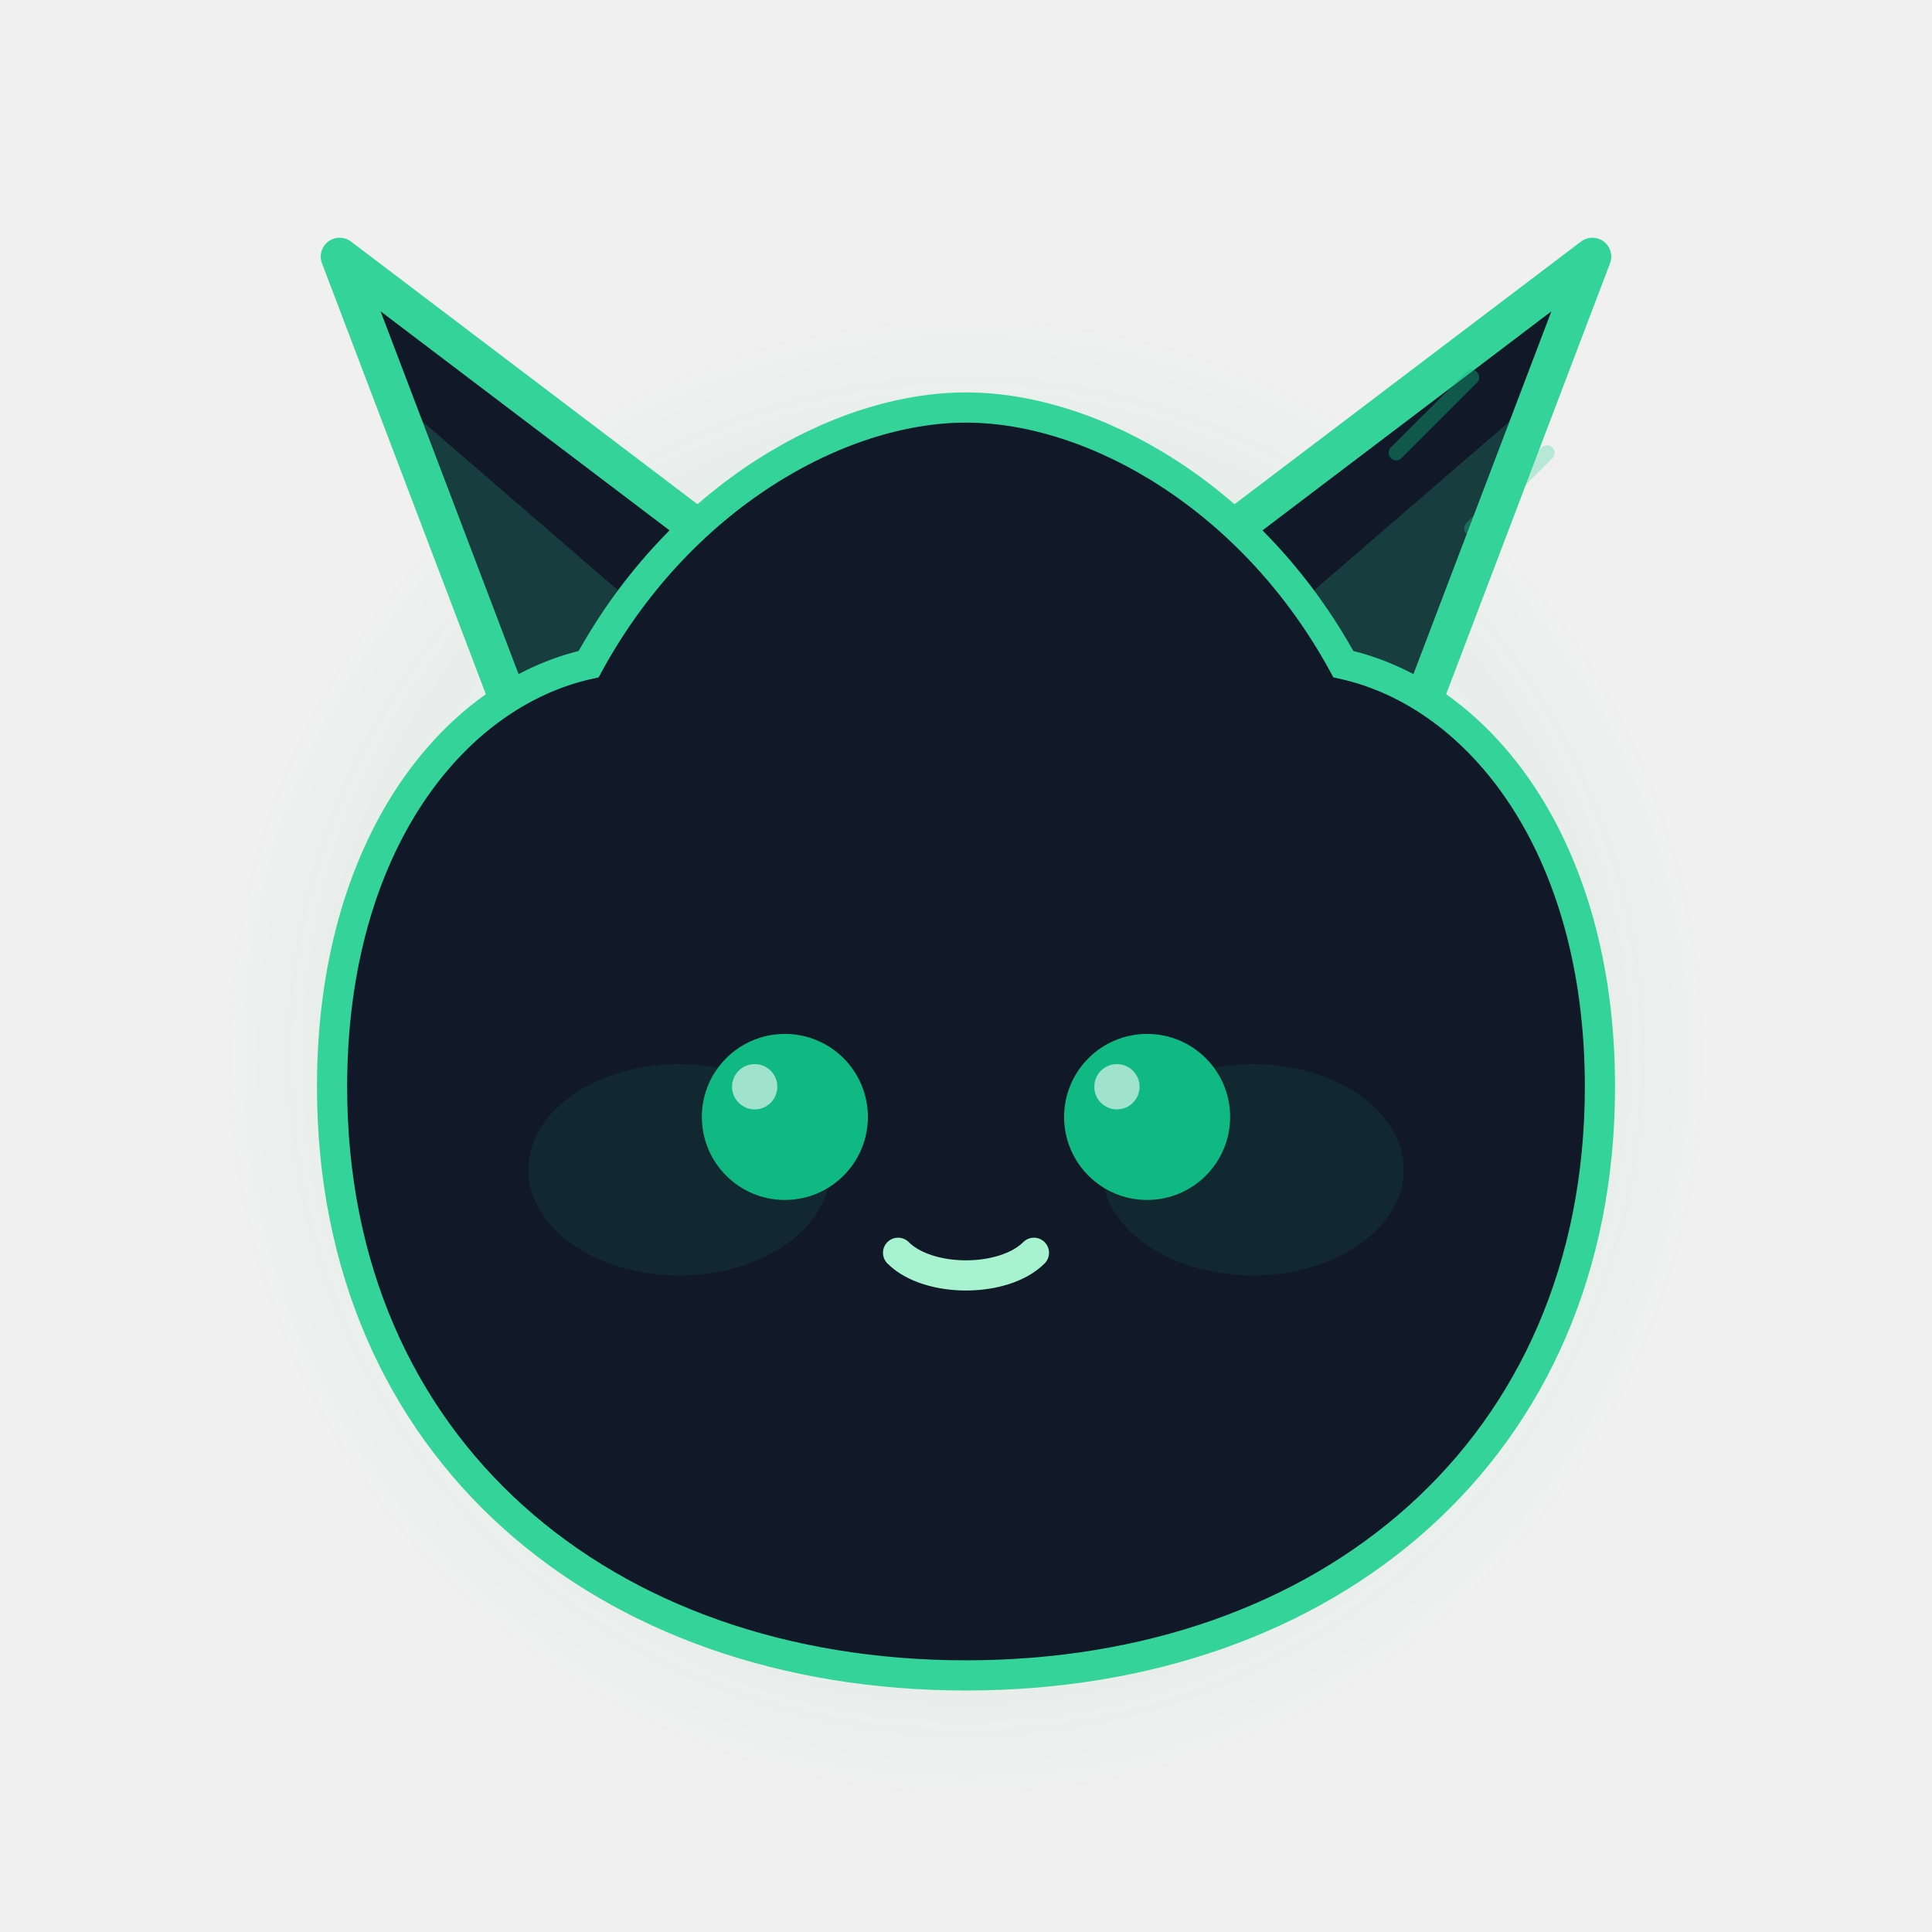
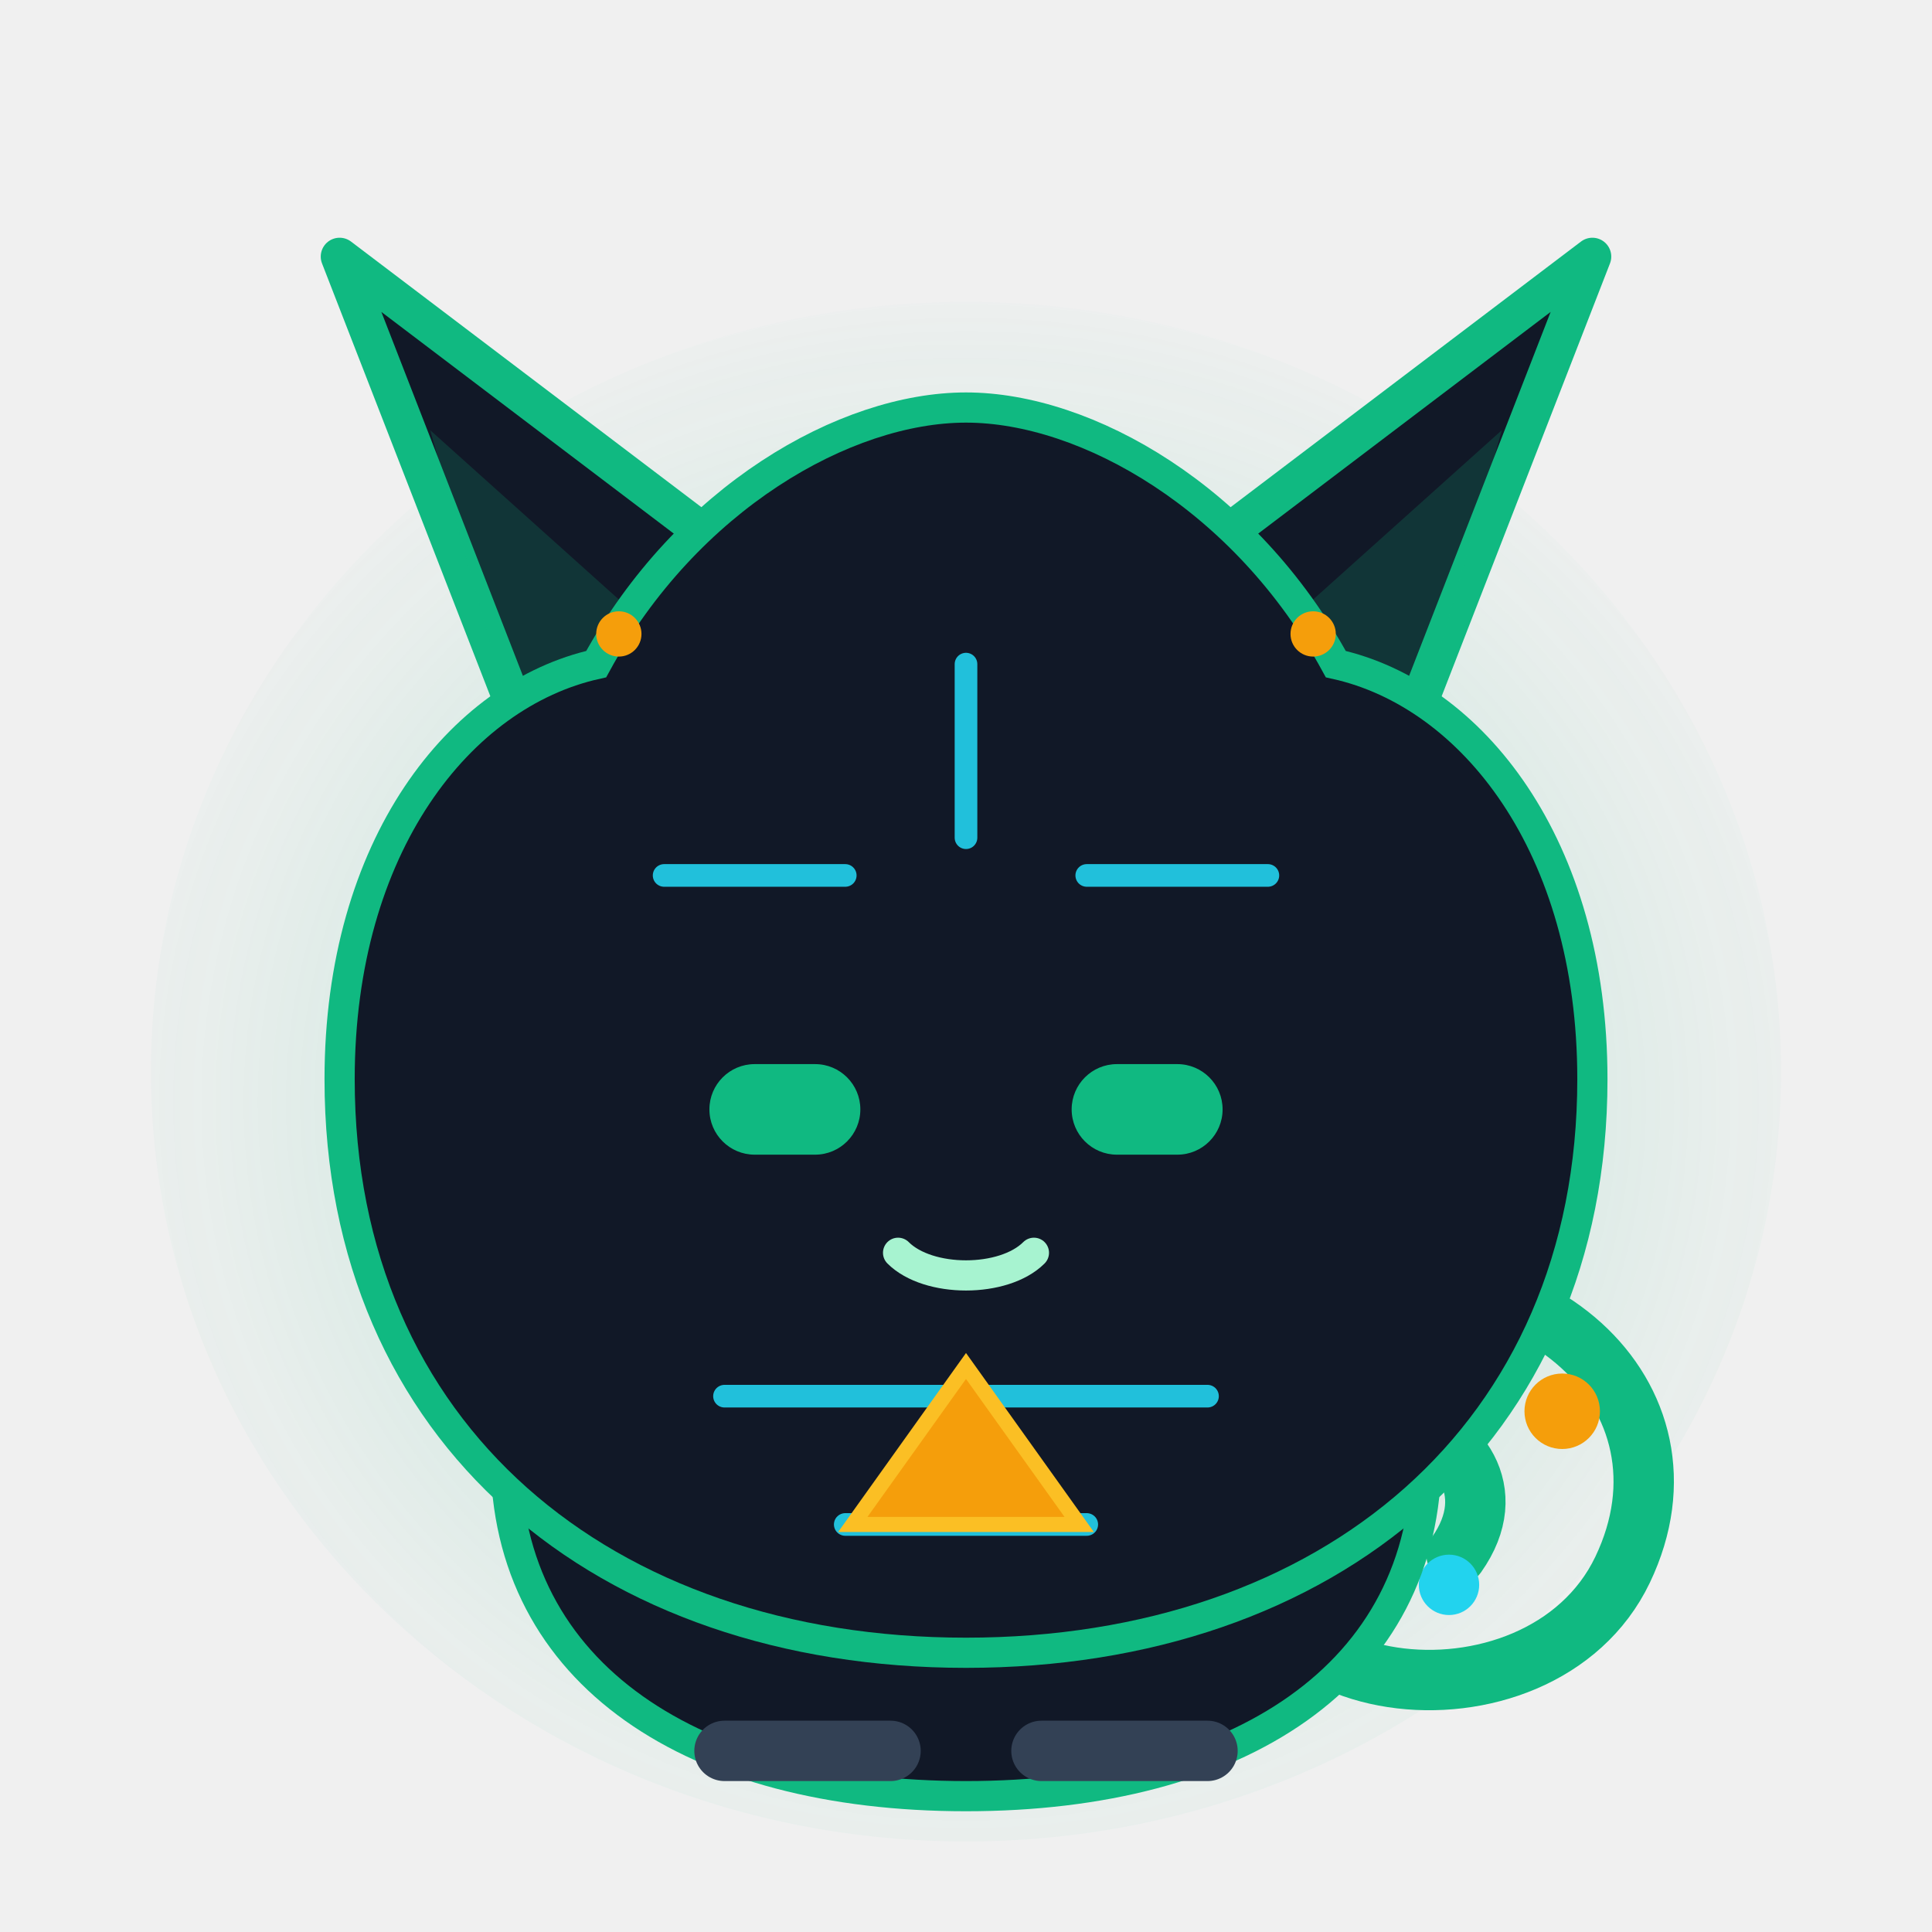
- <svg xmlns="http://www.w3.org/2000/svg" viewBox="0 0 256 256">
+ <svg xmlns="http://www.w3.org/2000/svg" viewBox="0 0 256 256" role="img" aria-labelledby="title desc">
  <defs>
-     <radialGradient id="glowBg" cx="50%" cy="50%" r="50%">
-       <stop offset="0%" stop-color="#10B981" stop-opacity="0.20" />
+     <radialGradient id="g" cx="50%" cy="52%" r="55%">
+       <stop offset="0%" stop-color="#10B981" stop-opacity=".25" />
      <stop offset="100%" stop-color="#10B981" stop-opacity="0" />
    </radialGradient>
-     <linearGradient id="faceGrad" x1="48" y1="36" x2="208" y2="228">
+     <linearGradient id="b" x1="52" y1="38" x2="205" y2="226">
      <stop stop-color="#111827" />
-       <stop offset="1" stop-color="#0f0f0f" />
+       <stop offset="1" stop-color="#0B0F19" />
    </linearGradient>
  </defs>
-   <ellipse cx="128" cy="140" rx="100" ry="100" fill="url(#glowBg)" />
-   <path d="M72 105 45 34l62 47" fill="#111827" stroke="#34D399" stroke-width="5" stroke-linejoin="round" />
-   <path d="M72 105 55 55l44 38" fill="#34D399" opacity="0.2" />
-   <path d="M184 105 211 34l-62 47" fill="#111827" stroke="#34D399" stroke-width="5" stroke-linejoin="round" />
-   <path d="M184 105 201 55l-44 38" fill="#34D399" opacity="0.2" />
-   <path d="M78 88c12-22 33-34 50-34s38 12 50 34c18 4 34 24 34 56 0 48-36 78-84 78s-84-30-84-78c0-32 16-52 34-56Z" fill="url(#faceGrad)" stroke="#34D399" stroke-width="4" />
-   <ellipse cx="90" cy="155" rx="20" ry="14" fill="#10B981" opacity="0.1" />
-   <ellipse cx="166" cy="155" rx="20" ry="14" fill="#10B981" opacity="0.1" />
-   <ellipse cx="104" cy="148" rx="11" ry="11" fill="#10B981" />
-   <ellipse cx="152" cy="148" rx="11" ry="11" fill="#10B981" />
-   <circle cx="100" cy="144" r="3" fill="#ffffff" opacity="0.6" />
-   <circle cx="148" cy="144" r="3" fill="#ffffff" opacity="0.6" />
+   <ellipse cx="128" cy="142" rx="108" ry="102" fill="url(#g)" />
+   <path d="M174 171c29-7 52 14 41 37-11 23-54 18-49-9 4-22 39-10 27 7" fill="none" stroke="#10B981" stroke-width="8" stroke-linecap="round" />
+   <circle cx="179" cy="171" r="5" fill="#22D3EE" />
+   <circle cx="207" cy="187" r="5" fill="#F59E0B" />
+   <circle cx="192" cy="210" r="4" fill="#22D3EE" />
+   <path d="M73 106 45 34l62 47" fill="#111827" stroke="#10B981" stroke-width="5" stroke-linejoin="round" />
+   <path d="M183 106 211 34l-62 47" fill="#111827" stroke="#10B981" stroke-width="5" stroke-linejoin="round" />
+   <path d="M70 103 57 57l39 35M186 103 199 57l-39 35" fill="#10B981" opacity=".18" />
+   <path d="M92 148c8-14 23-22 36-22s28 8 36 22c17 8 25 24 25 45 0 29-25 45-61 45s-61-16-61-45c0-21 8-37 25-45Z" fill="url(#b)" stroke="#10B981" stroke-width="4" />
+   <path d="M79 88c12-22 33-34 49-34s37 12 49 34c18 4 34 24 34 55 0 47-35 76-83 76s-83-29-83-76c0-31 16-51 34-55Z" fill="url(#b)" stroke="#10B981" stroke-width="4" />
+   <path d="M88 116h24m32 0h24M128 88v23M96 185h64M112 202h32" stroke="#22D3EE" stroke-width="3" stroke-linecap="round" opacity=".9" />
+   <rect x="94" y="141" width="20" height="12" rx="6" fill="#10B981" />
+   <rect x="142" y="141" width="20" height="12" rx="6" fill="#10B981" />
  <path d="M119 166c4 4 14 4 18 0" fill="none" stroke="#A7F3D0" stroke-width="4" stroke-linecap="round" />
-   <line x1="185" y1="60" x2="195" y2="50" stroke="#10B981" stroke-width="2" stroke-linecap="round" opacity="0.4">
-     <animate attributeName="opacity" values="0.4;0.1;0.4" dur="0.8s" repeatCount="indefinite" />
-   </line>
-   <line x1="195" y1="70" x2="205" y2="60" stroke="#34D399" stroke-width="2" stroke-linecap="round" opacity="0.3">
-     <animate attributeName="opacity" values="0.3;0;0.3" dur="1s" repeatCount="indefinite" />
-   </line>
+   <path d="M128 181l15 21h-30l15-21Z" fill="#F59E0B" stroke="#FBBF24" stroke-width="2" />
+   <circle cx="82" cy="84" r="3" fill="#F59E0B">
+     <animate attributeName="opacity" values=".25;1;.25" dur="1s" repeatCount="indefinite" />
+   </circle>
+   <circle cx="174" cy="84" r="3" fill="#F59E0B">
+     <animate attributeName="opacity" values="1;.25;1" dur="1s" repeatCount="indefinite" />
+   </circle>
+   <path d="M96 232h22m20 0h22" stroke="#334155" stroke-width="8" stroke-linecap="round" />
</svg>
